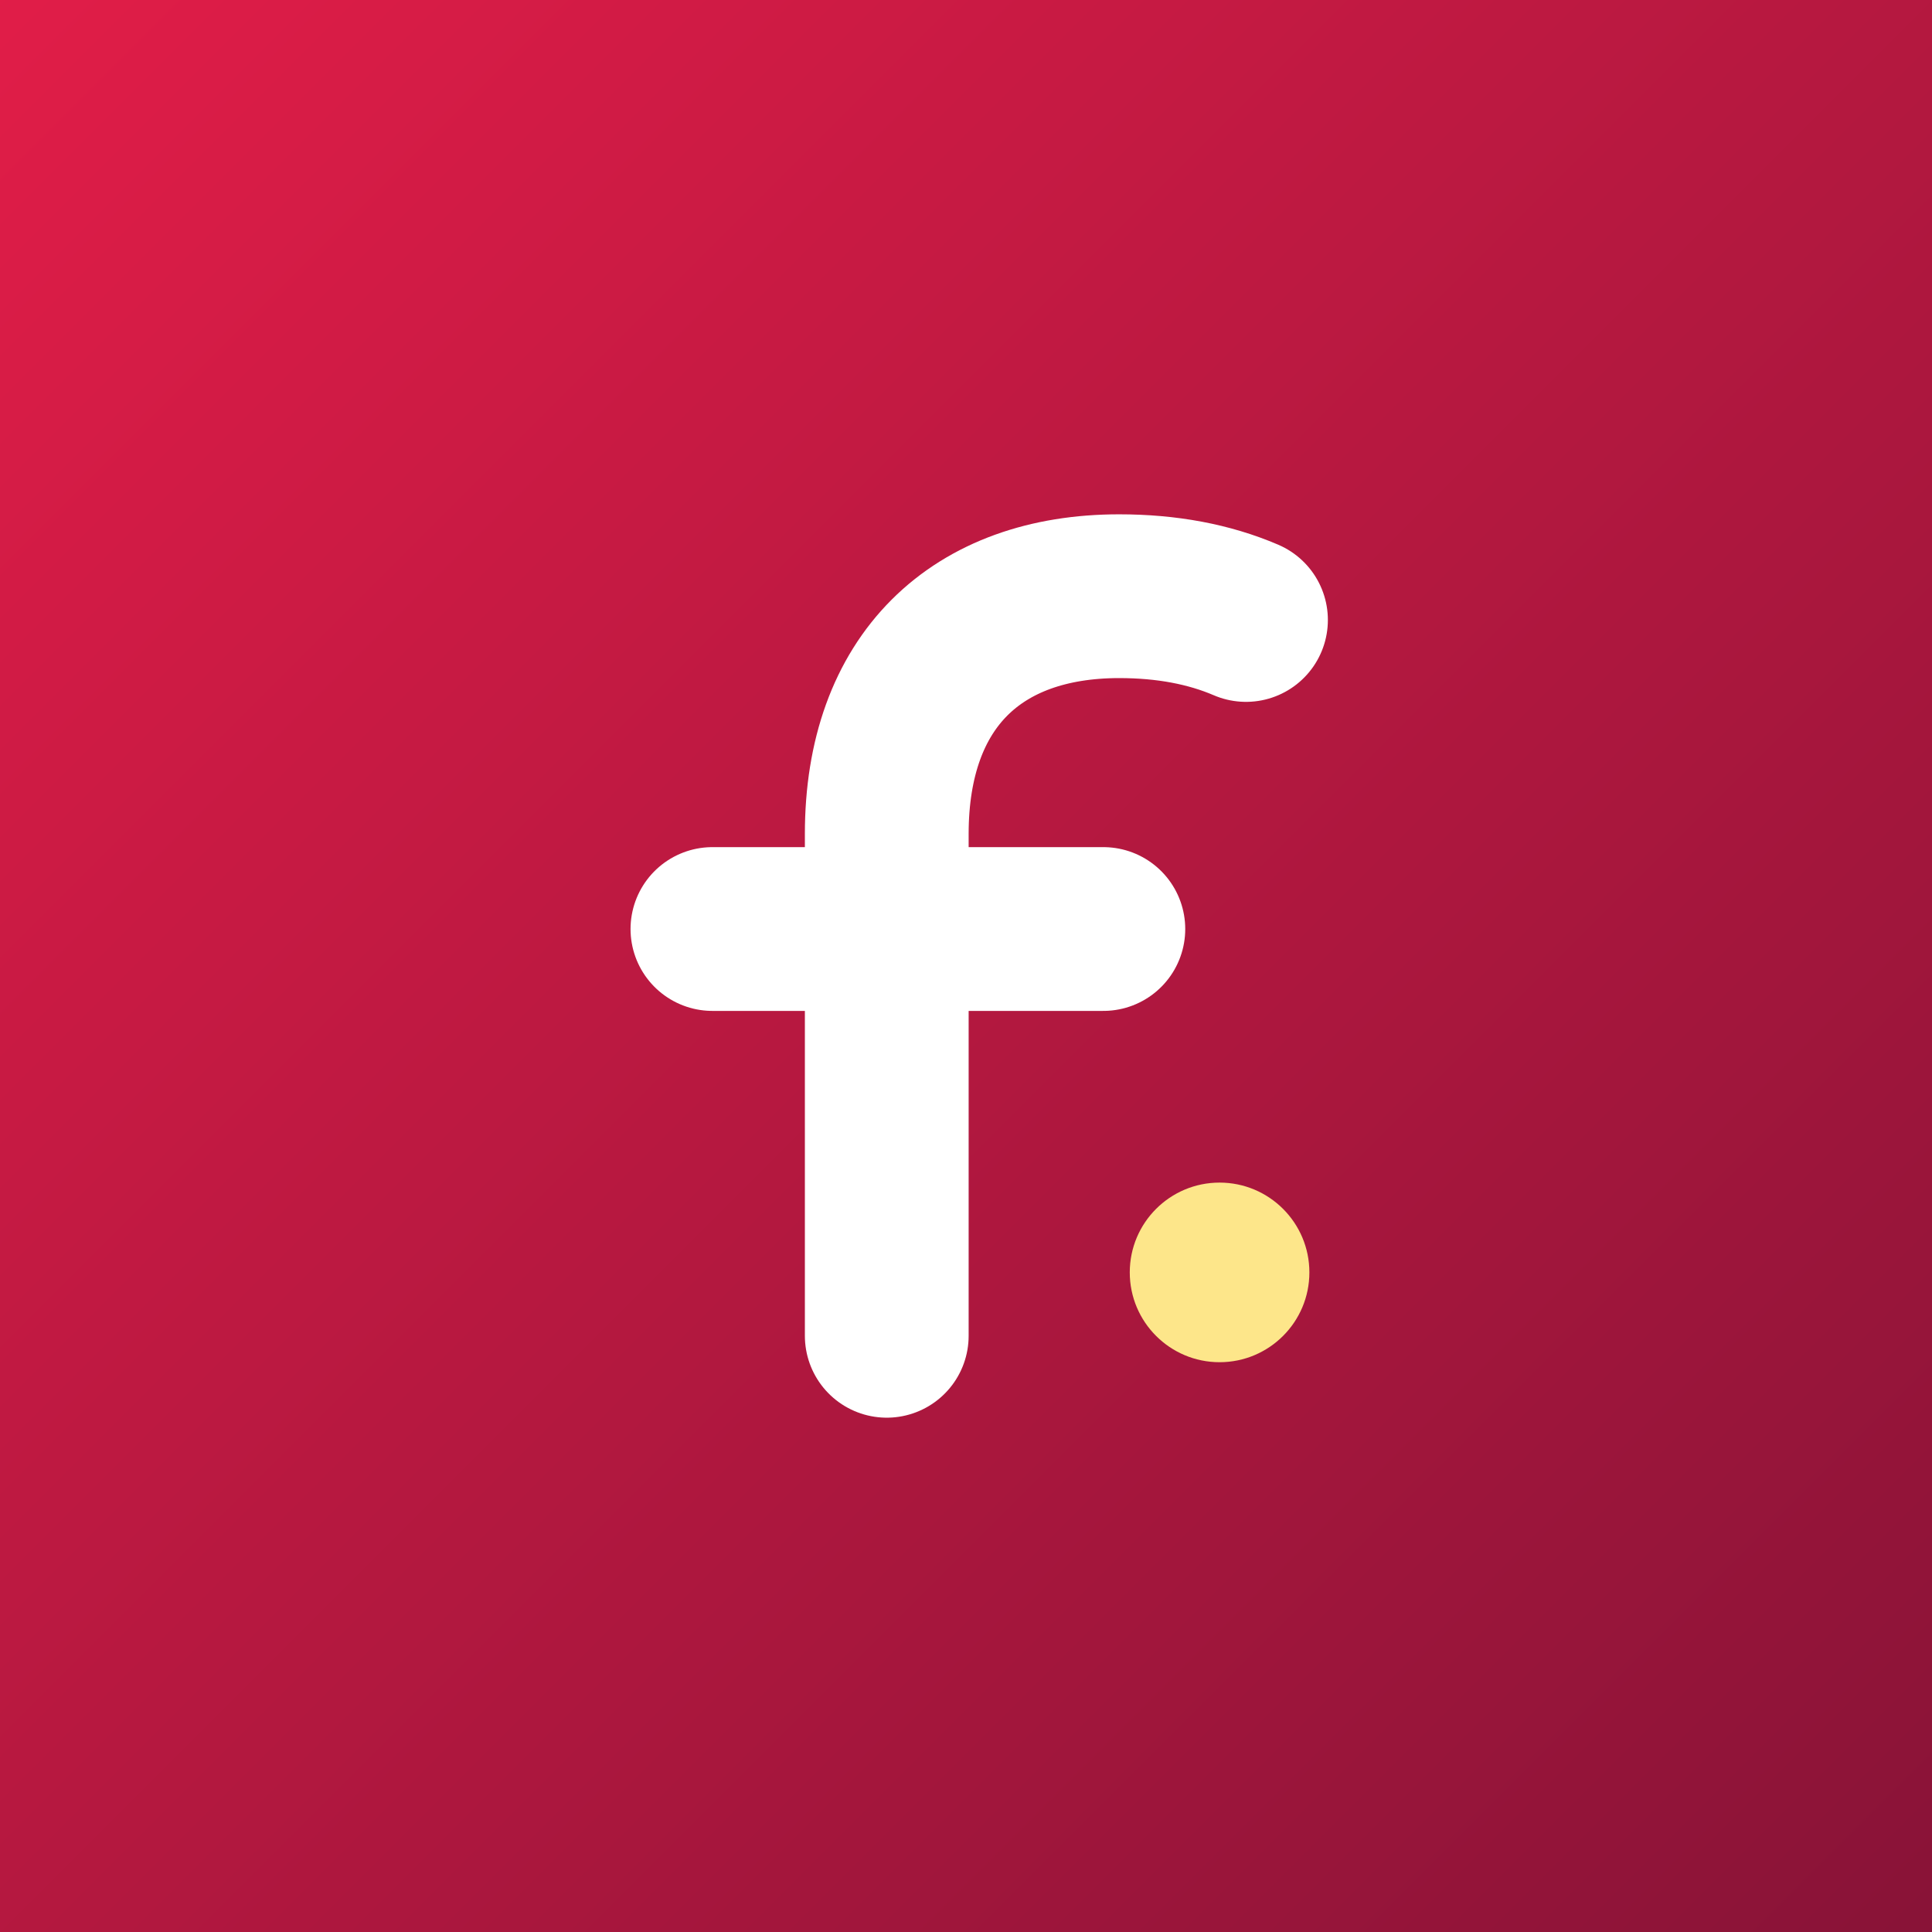
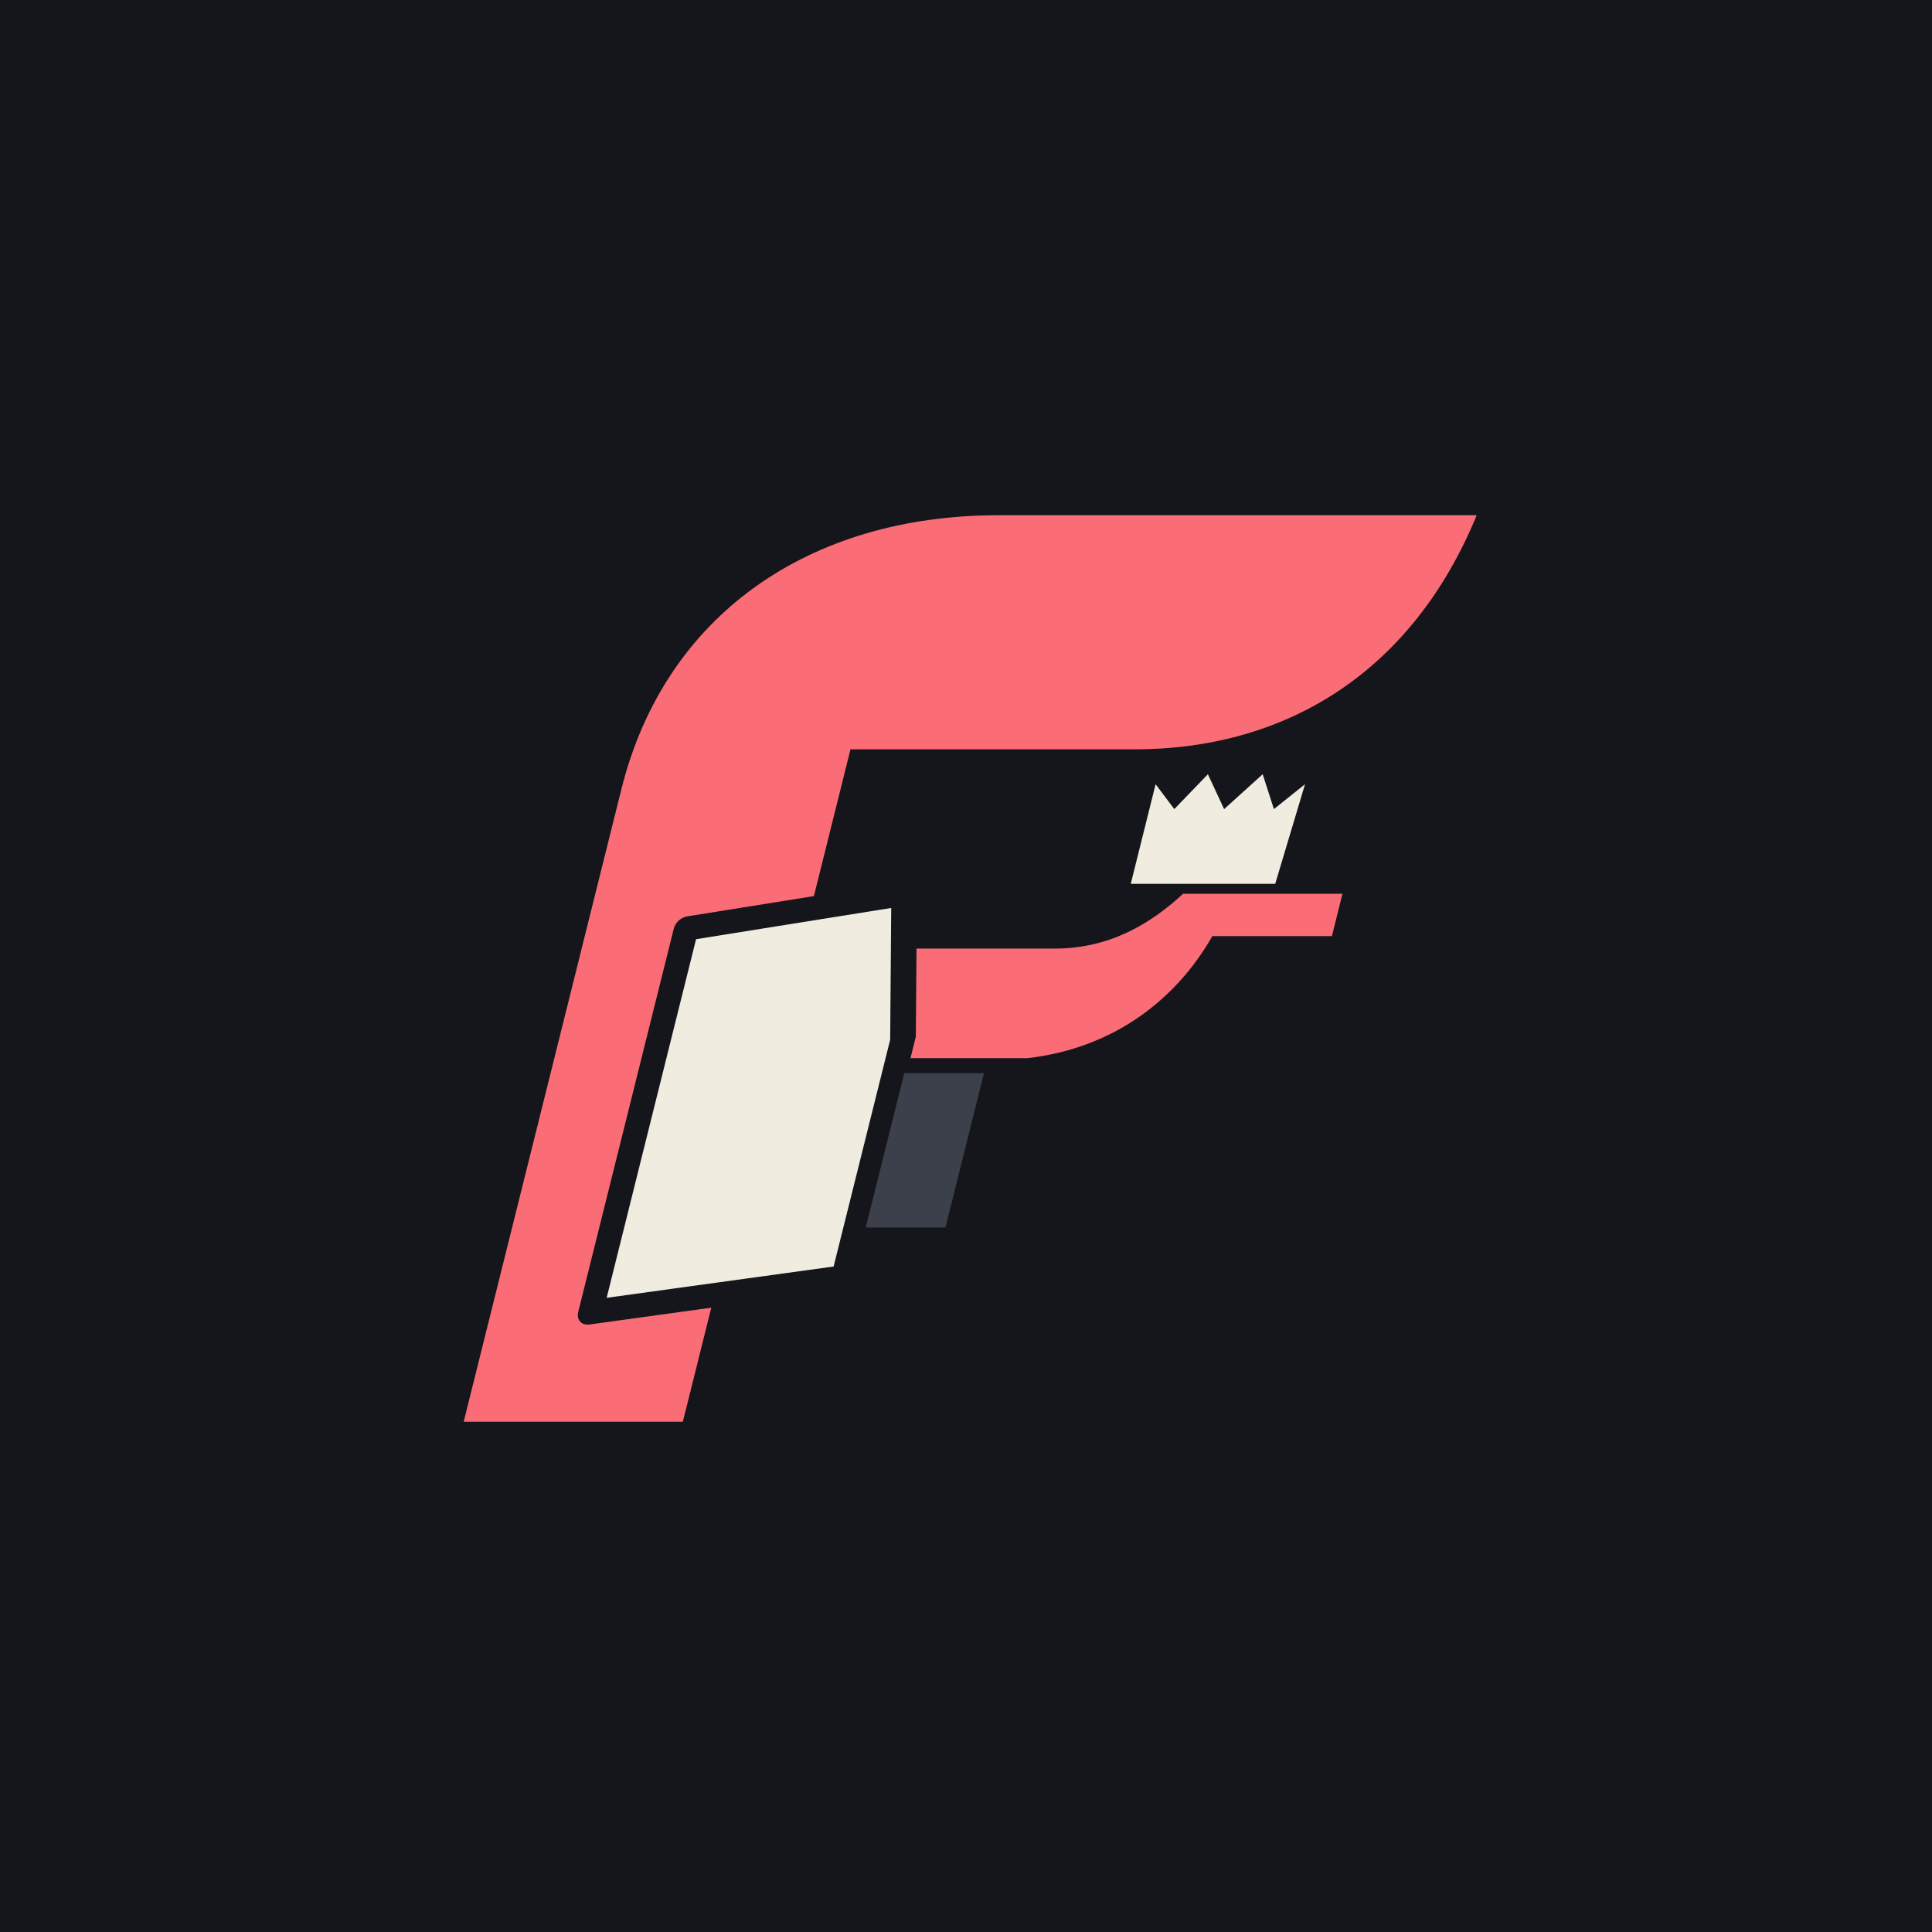
<svg xmlns="http://www.w3.org/2000/svg" viewBox="0 0 512 512">
-   <defs>
-     <linearGradient id="fc-bg" x1="0" y1="0" x2="1" y2="1">
-       <stop offset="0" stop-color="#e11d48" />
-       <stop offset="1" stop-color="#881337" />
-     </linearGradient>
-   </defs>
-   <rect width="512" height="512" fill="url(#fc-bg)" />
-   <g transform="translate(256 256) scale(0.7) translate(-256 -256)">
-     <g fill="none" stroke="#ffffff" stroke-width="62" stroke-linecap="round" stroke-linejoin="round">
-       <path d="M226 396V206c0-58 34-90 88-90c18 0 34 3 48 9" />
-       <path d="M160 242h148" />
+   <rect width="512" height="512" fill="#14161b" />
+   <g transform="translate(256 256) scale(0.66) translate(-299 -269)">
+     <g transform="translate(70 0) skewX(-14)">
+       <path fill="#fa6c76" d="M140 452 L140 198 C140 128 188 88 264 88 L456 88 C446 150 404 182 342 182 L228 182 L228 452 Z" />
+       <path fill="#fa6c76" d="M226 262 L330 262 C352 262 366 252 376 240 L440 240 L440 257 L392 257 C384 282 364 302 330 306 L274 306 L274 296 Z" />
+       <path fill="#f1ece0" stroke="#14161b" stroke-width="10" stroke-linejoin="round" d="M180 254 L264 240 L278 298 L278 394 L180 408 Z" />
+       <path fill="#3b404a" d="M282 312 L314 312 L314 374 L282 374 Z" />
+       <path fill="#f1ece0" d="M354 236 L354 196 L364 206 L374 192 L384 206 L396 192 L404 206 L414 196 L412 236 Z" />
    </g>
-     <circle cx="352" cy="372" r="34" fill="#fde68a" />
  </g>
</svg>
